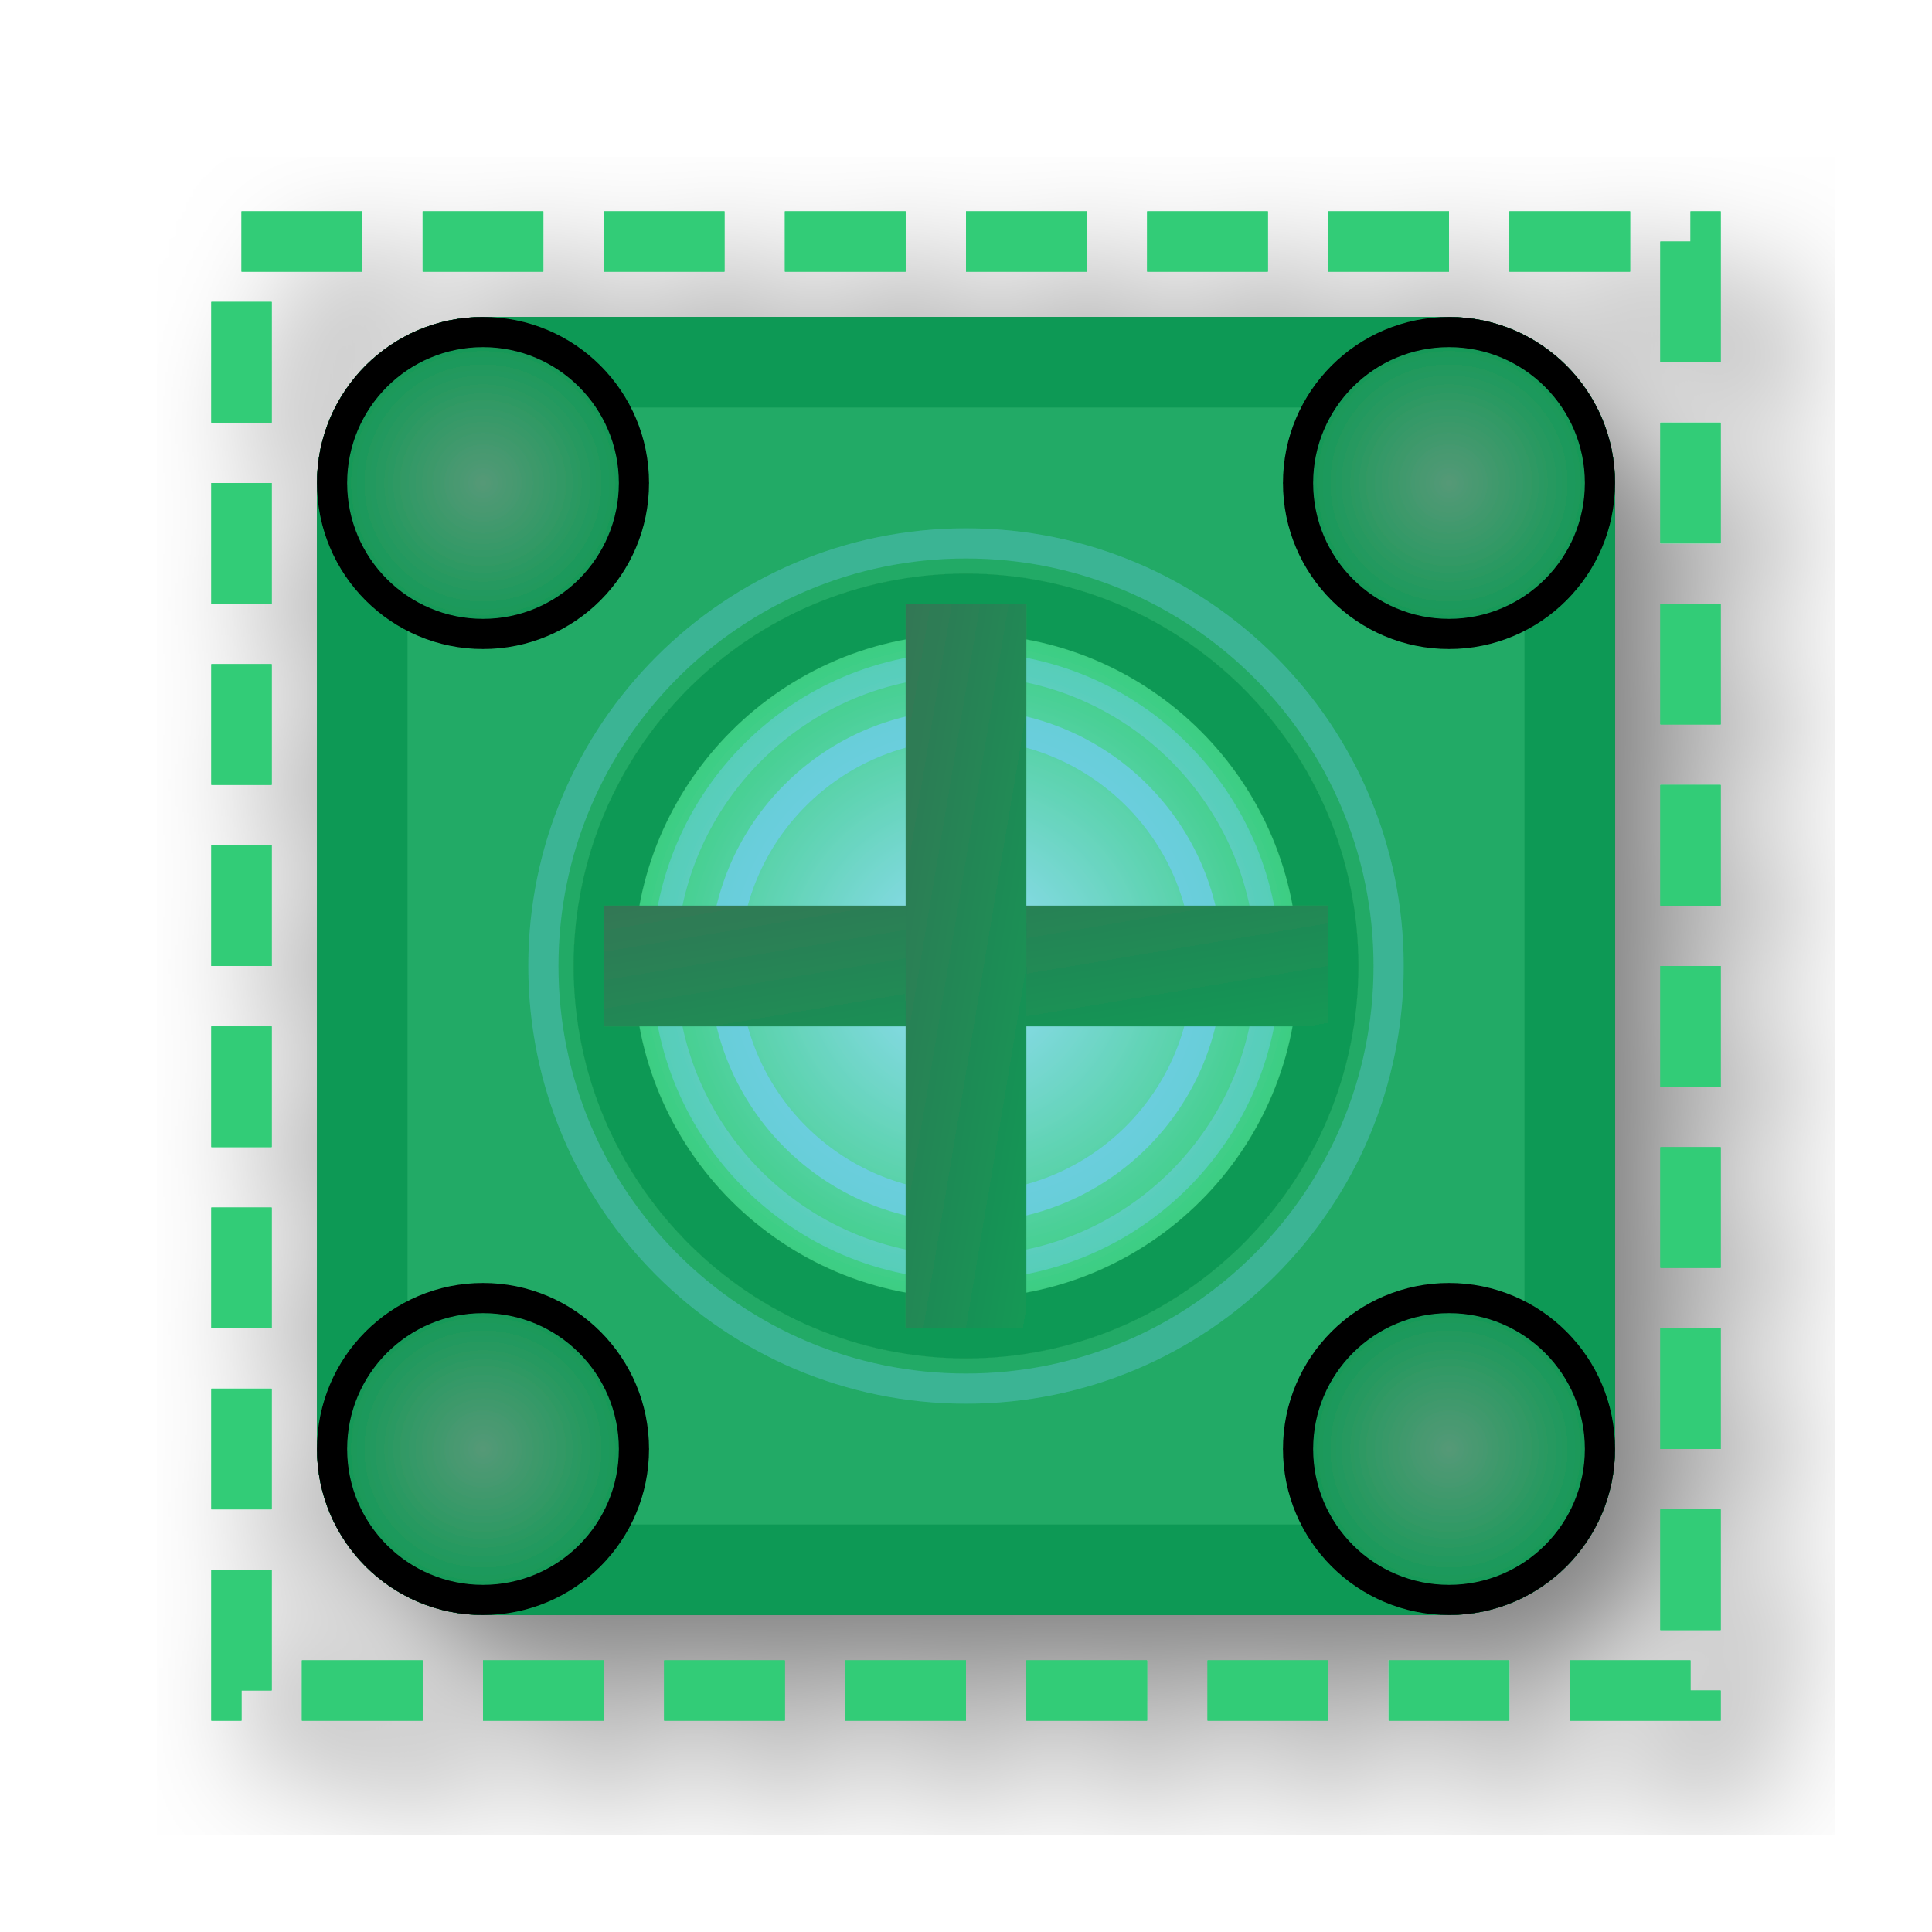
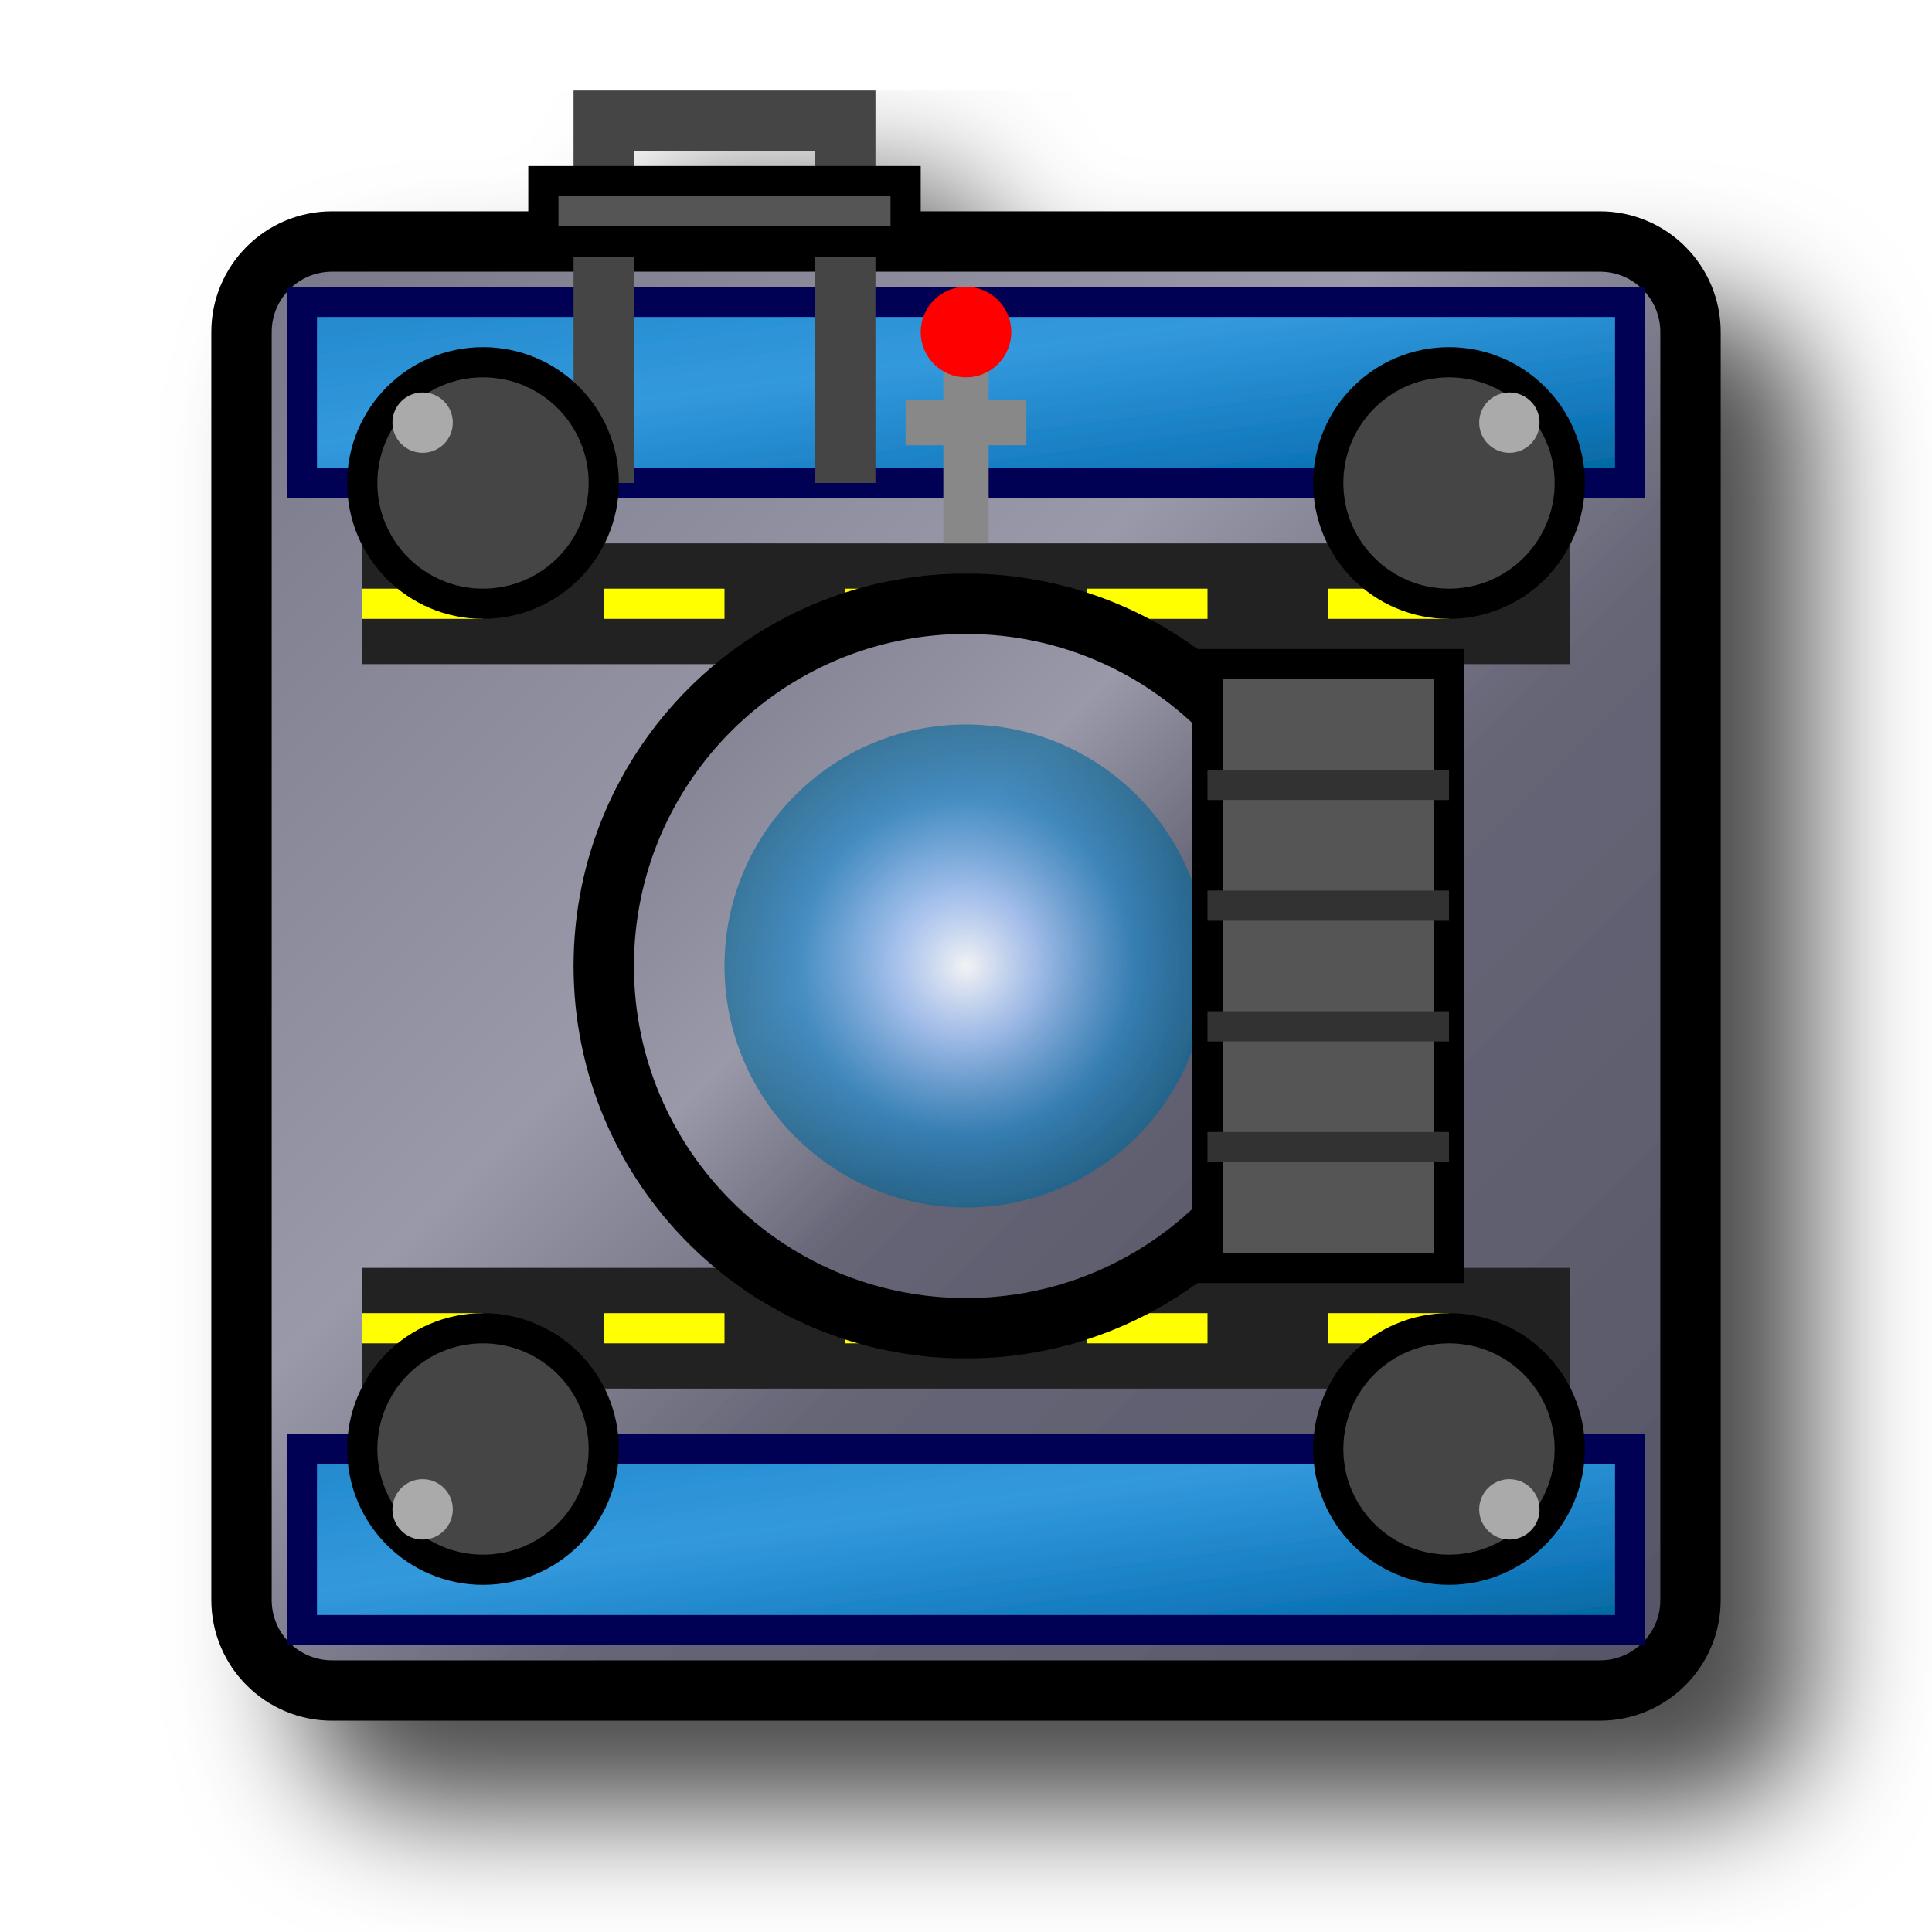
<svg xmlns="http://www.w3.org/2000/svg" viewBox="-32 -32 64 64">
  <defs>
-     <radialGradient id="coreGradient" cx="50%" cy="50%" r="50%" fx="50%" fy="50%">
-       <stop offset="0%" style="stop-color:#99ddff;stop-opacity:1" />
-       <stop offset="100%" style="stop-color:#3c7;stop-opacity:1" />
+     <linearGradient id="metalGradient" x1="0%" y1="0%" x2="100%" y2="100%">
+       <stop offset="0%" style="stop-color:#778;stop-opacity:1" />
+       <stop offset="40%" style="stop-color:#99a;stop-opacity:1" />
+       <stop offset="60%" style="stop-color:#667;stop-opacity:1" />
+       <stop offset="100%" style="stop-color:#556;stop-opacity:1" />
+     </linearGradient>
+     <linearGradient id="factionBlue" x1="0%" y1="0%" x2="100%" y2="100%">
+       <stop offset="0%" style="stop-color:#28c;stop-opacity:1" />
+       <stop offset="40%" style="stop-color:#39d;stop-opacity:1" />
+       <stop offset="80%" style="stop-color:#17b;stop-opacity:1" />
+       <stop offset="100%" style="stop-color:#069;stop-opacity:1" />
+     </linearGradient>
+     <radialGradient id="corePower" cx="50%" cy="50%" r="50%">
+       <stop offset="0%" style="stop-color:#fff;stop-opacity:0.9" />
+       <stop offset="30%" style="stop-color:#acf;stop-opacity:0.8" />
+       <stop offset="70%" style="stop-color:#28c;stop-opacity:0.7" />
+       <stop offset="100%" style="stop-color:#069;stop-opacity:0.6" />
    </radialGradient>
-     <radialGradient id="towerGradient" cx="50%" cy="50%" r="50%" fx="50%" fy="50%">
-       <stop offset="0%" style="stop-color:#559977;stop-opacity:1" />
-       <stop offset="100%" style="stop-color:#195;stop-opacity:1" />
-     </radialGradient>
-     <linearGradient id="reinforcementGradient" x1="0%" y1="0%" x2="100%" y2="100%">
-       <stop offset="0%" style="stop-color:#337755;stop-opacity:1" />
-       <stop offset="100%" style="stop-color:#195;stop-opacity:1" />
-     </linearGradient>
-     <filter id="shadow" x="-0.1" y="-0.1" width="1.2" height="1.2">
-       <feDropShadow dx="2" dy="2" stdDeviation="2" flood-color="#000" flood-opacity="0.5" />
+     <filter id="shadow" x="-0.2" y="-0.2" width="1.4" height="1.4">
+       <feDropShadow dx="3" dy="3" stdDeviation="2" flood-color="#000" flood-opacity="0.7" />
    </filter>
    <g id="base">
-       <rect x="-20" y="-20" width="40" height="40" fill="#2a6" stroke="#195" stroke-width="3" rx="4" ry="4" />
-       <path d="M-24,-24 L24,-24 L24,24 L-24,24 L-24,-24" fill="none" stroke="#3c7" stroke-width="2" stroke-dasharray="4 2" />
-       <circle cx="-16" cy="-16" r="5" fill="url(#towerGradient)" stroke="#000" stroke-width="1" />
-       <circle cx="16" cy="-16" r="5" fill="url(#towerGradient)" stroke="#000" stroke-width="1" />
-       <circle cx="-16" cy="16" r="5" fill="url(#towerGradient)" stroke="#000" stroke-width="1" />
-       <circle cx="16" cy="16" r="5" fill="url(#towerGradient)" stroke="#000" stroke-width="1" />
-       <circle cx="0" cy="0" r="12" fill="url(#coreGradient)" stroke="#195" stroke-width="2" />
-       <circle cx="0" cy="0" r="14" fill="none" stroke="#7cf" stroke-width="1" opacity="0.3" />
-       <circle cx="0" cy="0" r="8" fill="none" stroke="#7cf" stroke-width="1" opacity="0.6" />
-       <circle cx="0" cy="0" r="10" fill="none" stroke="#7cf" stroke-width="0.8" opacity="0.4" />
-       <rect x="-12" y="-2" width="24" height="4" fill="url(#reinforcementGradient)" />
-       <rect x="-2" y="-12" width="4" height="24" fill="url(#reinforcementGradient)" />
-       <g style="filter:url(#shadow)">
-         <use href="#base" />
-       </g>
+       <rect x="-24" y="-24" width="48" height="48" rx="3" ry="3" fill="url(#metalGradient)" stroke="#000" stroke-width="2" />
+       <rect x="-22" y="-22" width="44" height="6" fill="url(#factionBlue)" stroke="#005" stroke-width="1" />
+       <rect x="-22" y="16" width="44" height="6" fill="url(#factionBlue)" stroke="#005" stroke-width="1" />
+       <rect x="-20" y="-14" width="40" height="4" fill="#222" />
+       <path d="M-20 -12 L20 -12" stroke="#ff0" stroke-width="1" stroke-dasharray="4 4" />
+       <rect x="-20" y="10" width="40" height="4" fill="#222" />
+       <path d="M-20 12 L20 12" stroke="#ff0" stroke-width="1" stroke-dasharray="4 4" />
+       <path d="M-12 -16 L-12 -28 L-4 -28 L-4 -16" fill="none" stroke="#444" stroke-width="2" />
+       <path d="M-14 -26 L-2 -26 L-2 -24 L-14 -24 Z" fill="#555" stroke="#000" />
+       <circle cx="0" cy="0" r="12" fill="url(#metalGradient)" stroke="#000" stroke-width="2" />
+       <circle cx="0" cy="0" r="8" fill="url(#corePower)" />
+       <circle cx="-16" cy="-16" r="4" fill="#444" stroke="#000" />
+       <circle cx="16" cy="-16" r="4" fill="#444" stroke="#000" />
+       <circle cx="-16" cy="16" r="4" fill="#444" stroke="#000" />
+       <circle cx="16" cy="16" r="4" fill="#444" stroke="#000" />
+       <rect x="8" y="-10" width="8" height="20" fill="#555" stroke="#000" />
+       <path d="M8 -6 L16 -6 M8 -2 L16 -2 M8 2 L16 2 M8 6 L16 6" stroke="#333" stroke-width="1" />
+       <circle cx="-18" cy="-18" r="1" fill="#aaa" />
+       <circle cx="18" cy="-18" r="1" fill="#aaa" />
+       <circle cx="-18" cy="18" r="1" fill="#aaa" />
+       <circle cx="18" cy="18" r="1" fill="#aaa" />
+       <path d="M0 -14 L0 -20 M-2 -18 L2 -18" stroke="#888" stroke-width="1.5" />
+       <circle cx="0" cy="-21" r="1.5" fill="#f00" />
    </g>
  </defs>
-   <use href="#base" />
+   <use href="#base" filter="url(#shadow)" />
</svg>
